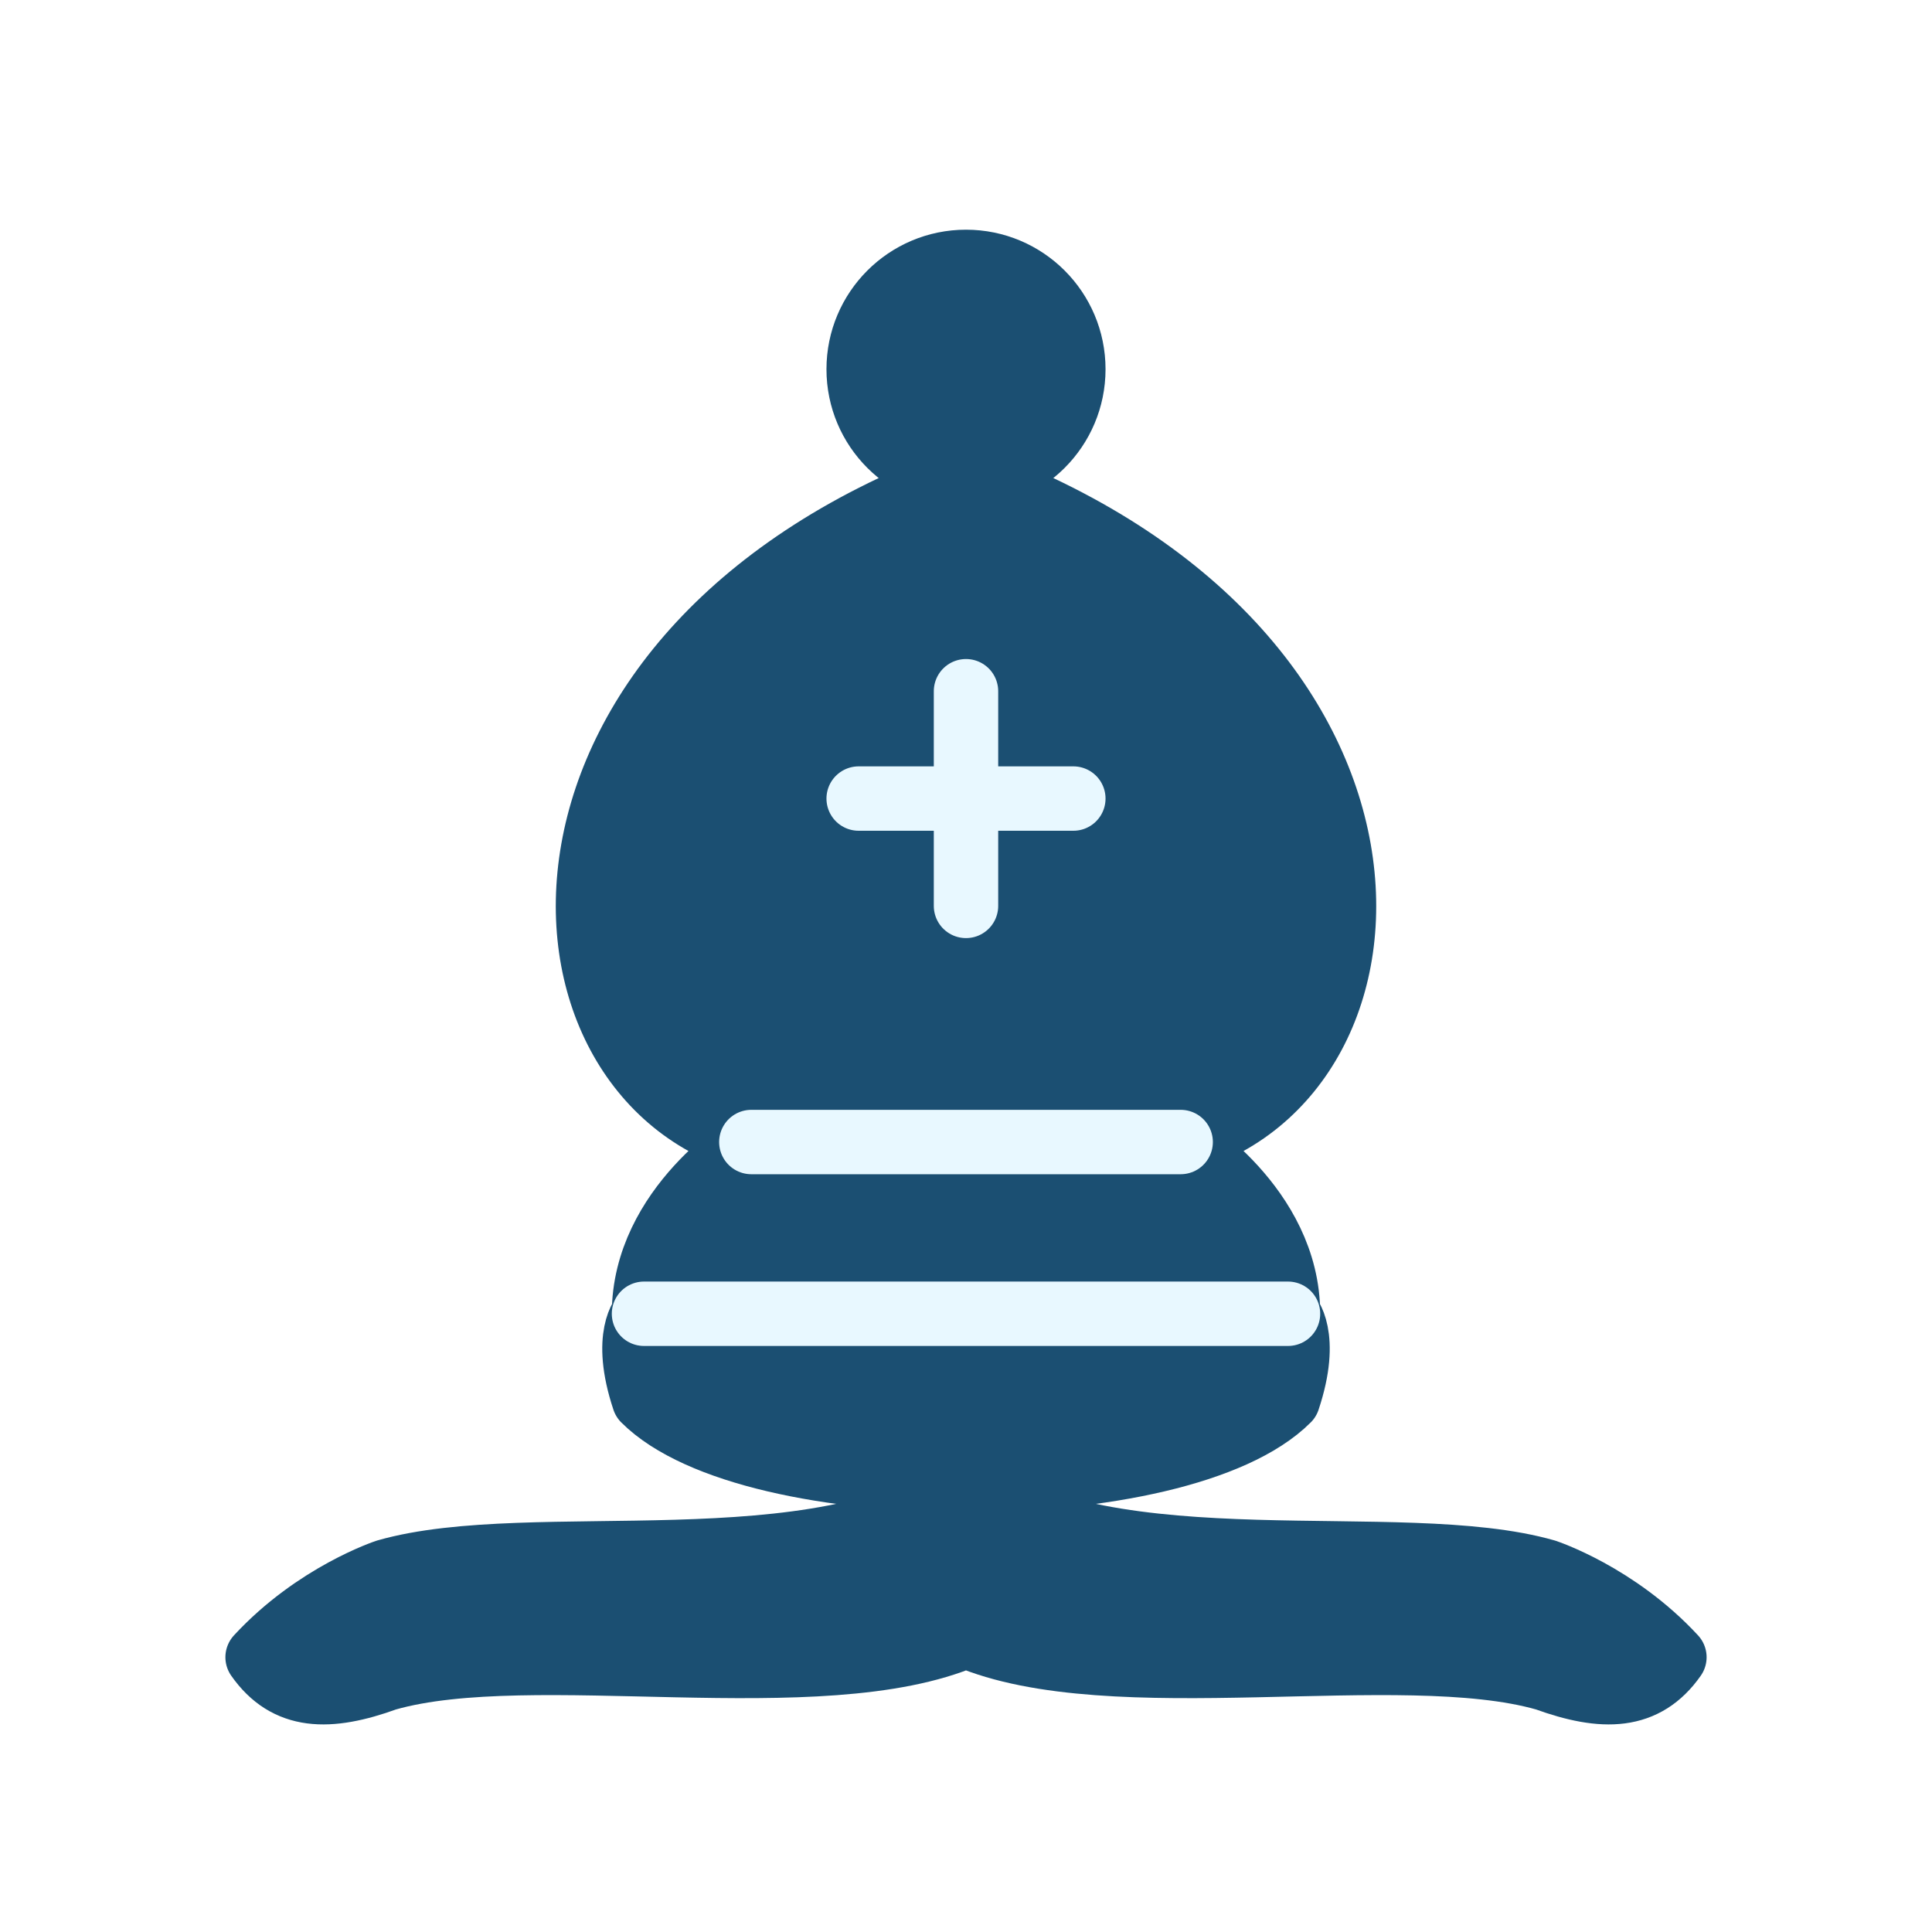
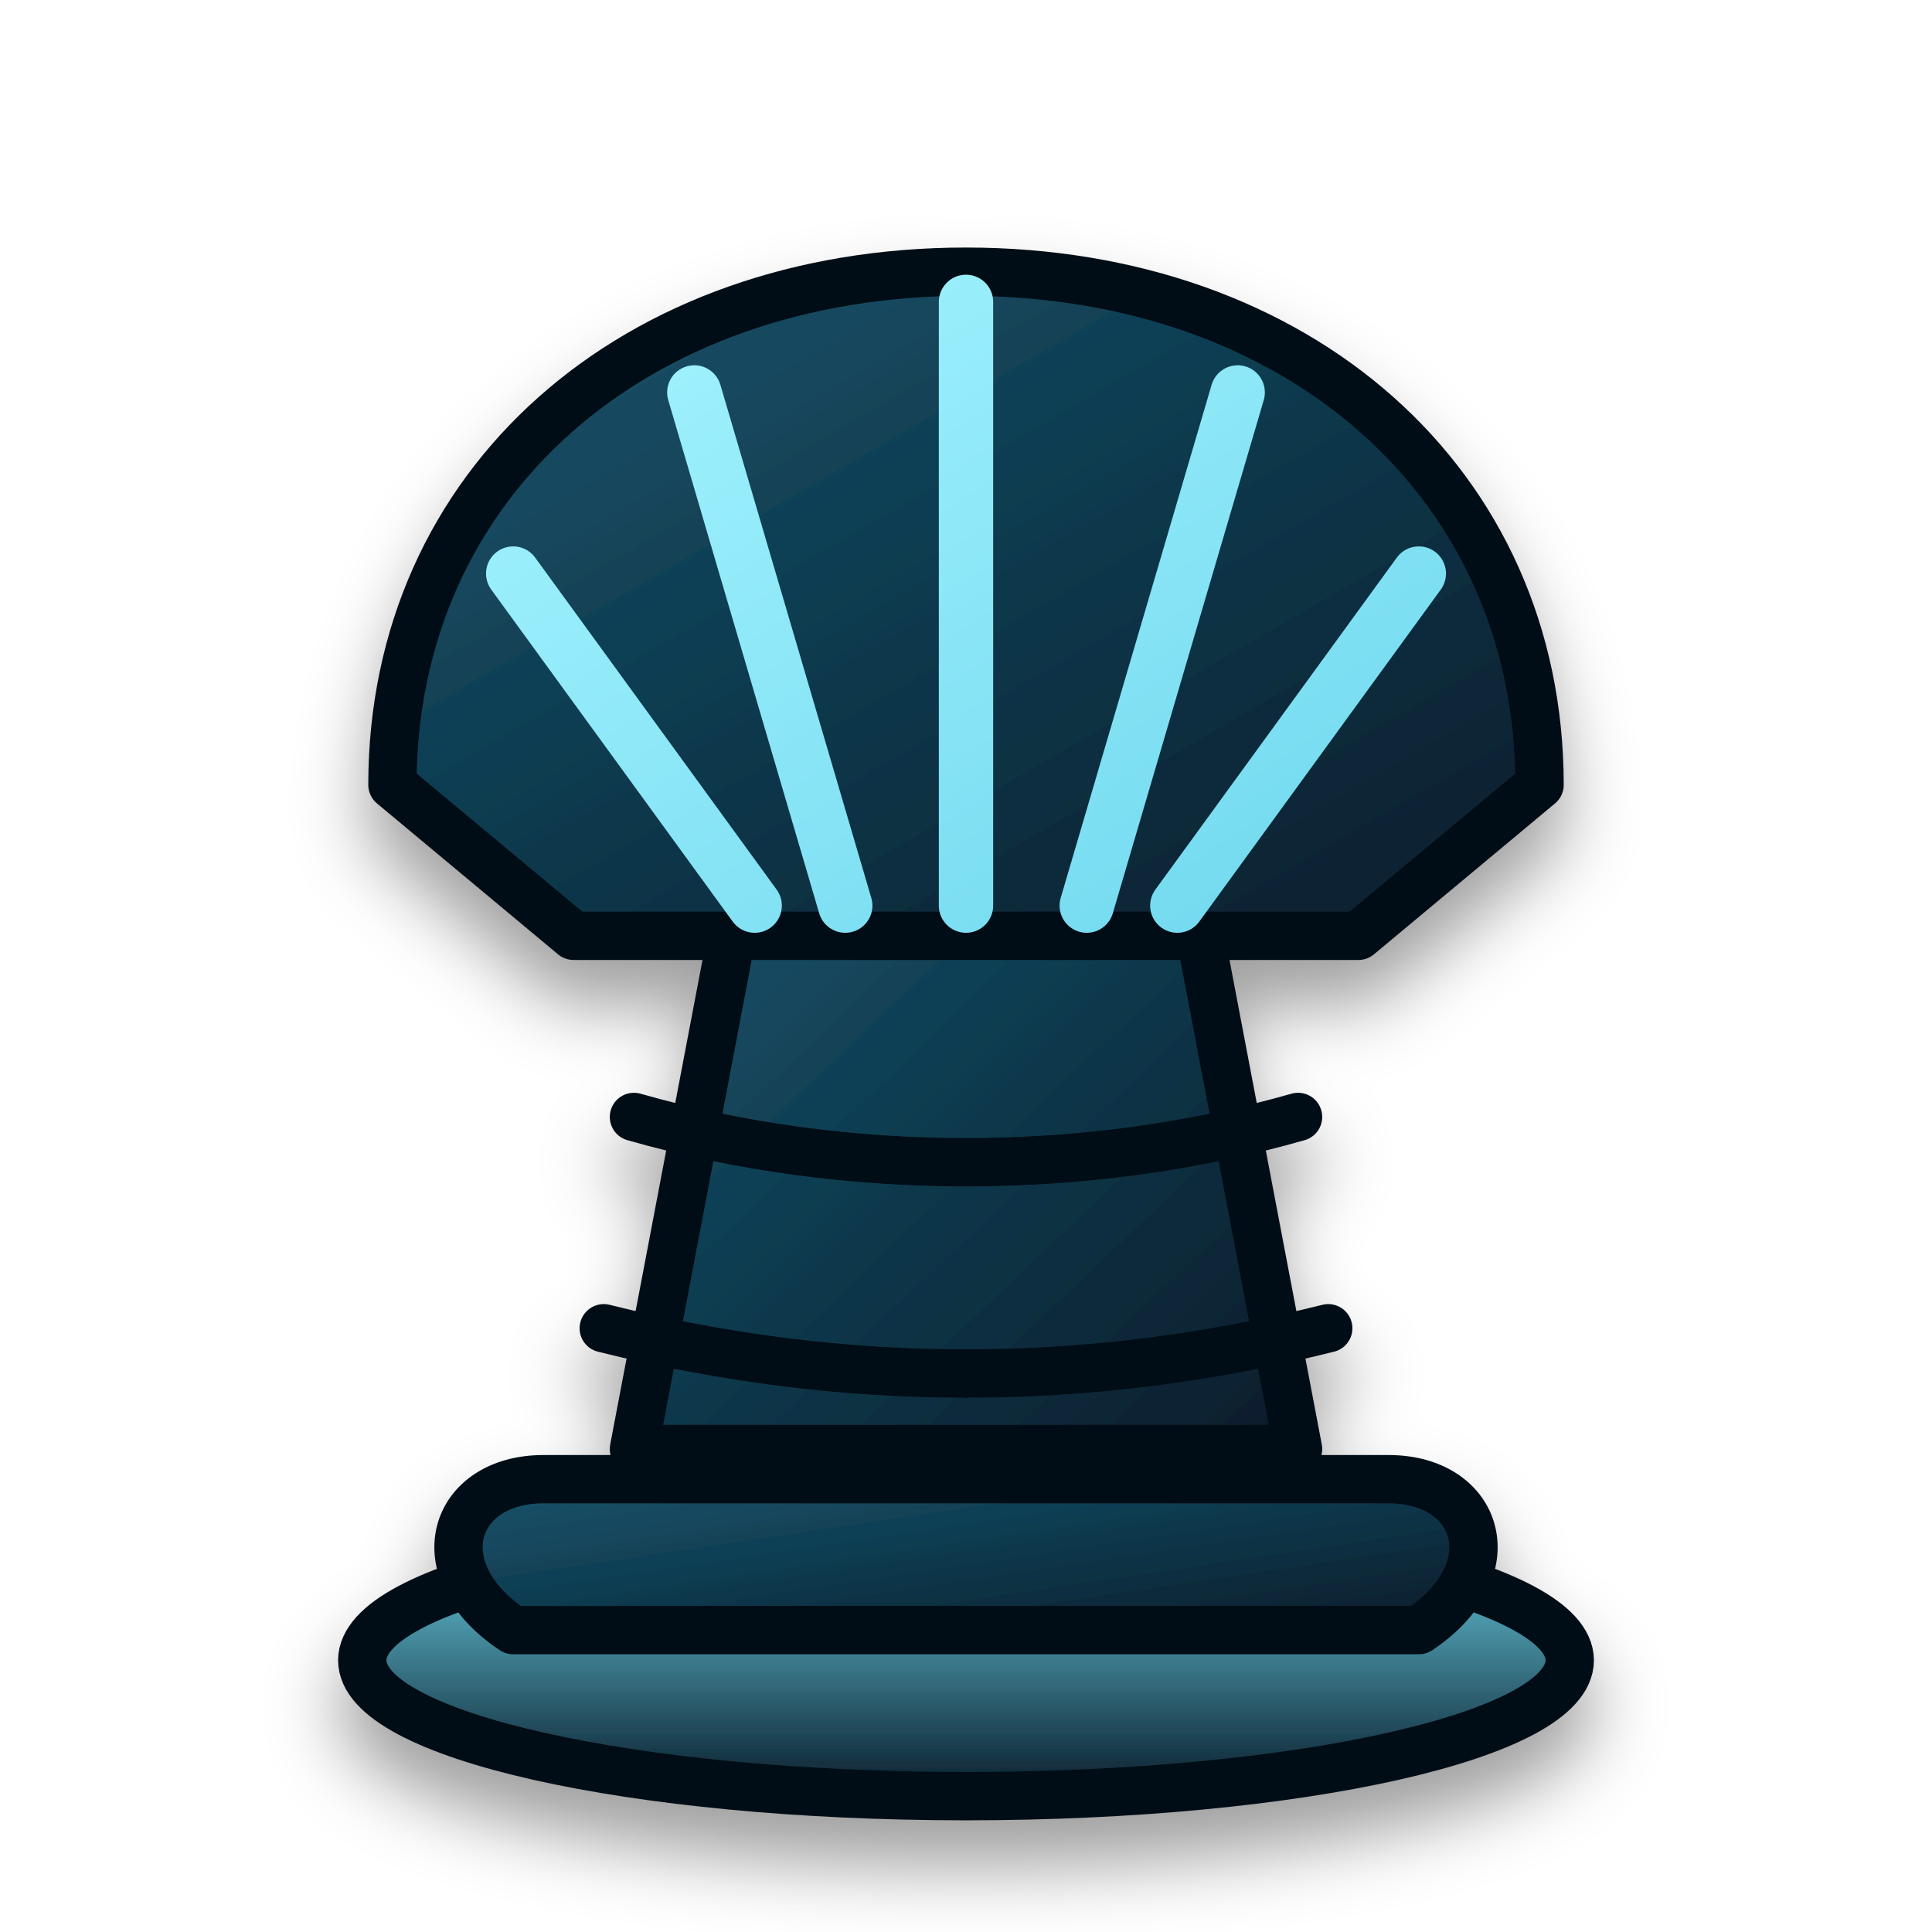
- <svg xmlns="http://www.w3.org/2000/svg" version="1.1" width="45" height="45">
-   <g style="opacity:1; fill:none; fill-rule:evenodd; fill-opacity:1; stroke:#1b4f72; stroke-width:1.5; stroke-linecap:round; stroke-linejoin:round; stroke-miterlimit:4; stroke-dasharray:none; stroke-opacity:1;" transform="translate(0,0.6)">
-     <g style="fill:#1b4f72; stroke:#1b4f72; stroke-linecap:butt;">
-       <path d="M 9,36 C 12.39,35.03 19.11,36.43 22.5,34 C 25.89,36.43 32.61,35.03 36,36 C 36,36 37.65,36.54 39,38 C 38.32,38.97 37.35,38.99 36,38.5 C 32.61,37.53 25.89,38.96 22.5,37.5 C 19.11,38.96 12.39,37.53 9,38.5 C 7.65,38.99 6.68,38.97 6,38 C 7.35,36.54 9,36 9,36 z" />
-       <path d="M 15,32 C 17.5,34.5 27.5,34.5 30,32 C 30.5,30.5 30,30 30,30 C 30,27.5 27.5,26 27.5,26 C 33,24.5 33.5,14.5 22.5,10.5 C 11.5,14.5 12,24.5 17.5,26 C 17.5,26 15,27.5 15,30 C 15,30 14.5,30.5 15,32 z" />
-       <path d="M 25 8 A 2.5 2.5 0 1 1  20,8 A 2.5 2.5 0 1 1  25 8 z" />
-     </g>
-     <path d="M 17.5,26 L 27.5,26 M 15,30 L 30,30 M 22.5,15.5 L 22.5,20.5 M 20,18 L 25,18" style="fill:none; stroke:#e8f8ff; stroke-linejoin:miter;" />
+ <svg xmlns="http://www.w3.org/2000/svg" width="45" height="45" viewBox="0 0 64 64">
+   <defs>
+     <linearGradient id="body" x1="0" y1="0" x2="1" y2="1">
+       <stop offset="0" stop-color="#17566f" />
+       <stop offset="1" stop-color="#071b29" />
+     </linearGradient>
+     <linearGradient id="edge" x1="0" y1="0" x2="0" y2="1">
+       <stop offset="0" stop-color="#70d8ee" />
+       <stop offset="1" stop-color="#071b29" />
+     </linearGradient>
+     <linearGradient id="accent" x1="0" y1="0" x2="1" y2="1">
+       <stop offset="0" stop-color="#a5f4ff" />
+       <stop offset="1" stop-color="#70d8ee" />
+     </linearGradient>
+     <filter id="shadow" x="-30%" y="-20%" width="160%" height="160%">
+       <feDropShadow dx="0" dy="1.5" stdDeviation="1.2" flood-color="#000" flood-opacity=".38" />
+     </filter>
+   </defs>
+   <g filter="url(#shadow)" stroke="#020b12" stroke-width="1.6" stroke-linecap="round" stroke-linejoin="round">
+     <ellipse cx="32" cy="55" rx="20" ry="4.5" fill="url(#edge)" />
+     <path d="M18 49h28c3 0 4 3 1 5H17c-3-2-2-5 1-5z" fill="url(#body)" />
+     <path d="M25 27h14l4 21H21z" fill="url(#body)" />
+     <path d="M13 26c0-10 8-17 19-17s19 7 19 17l-6 5H19z" fill="url(#body)" />
+     <path d="M32 10v20M23 13l5 17m13-17-5 17M17 19l8 11m22-11-8 11" fill="none" stroke="url(#accent)" stroke-width="1.8" />
+     <path d="M21 37c7 2 15 2 22 0M20 44c8 2 16 2 24 0" fill="none" />
  </g>
</svg>
